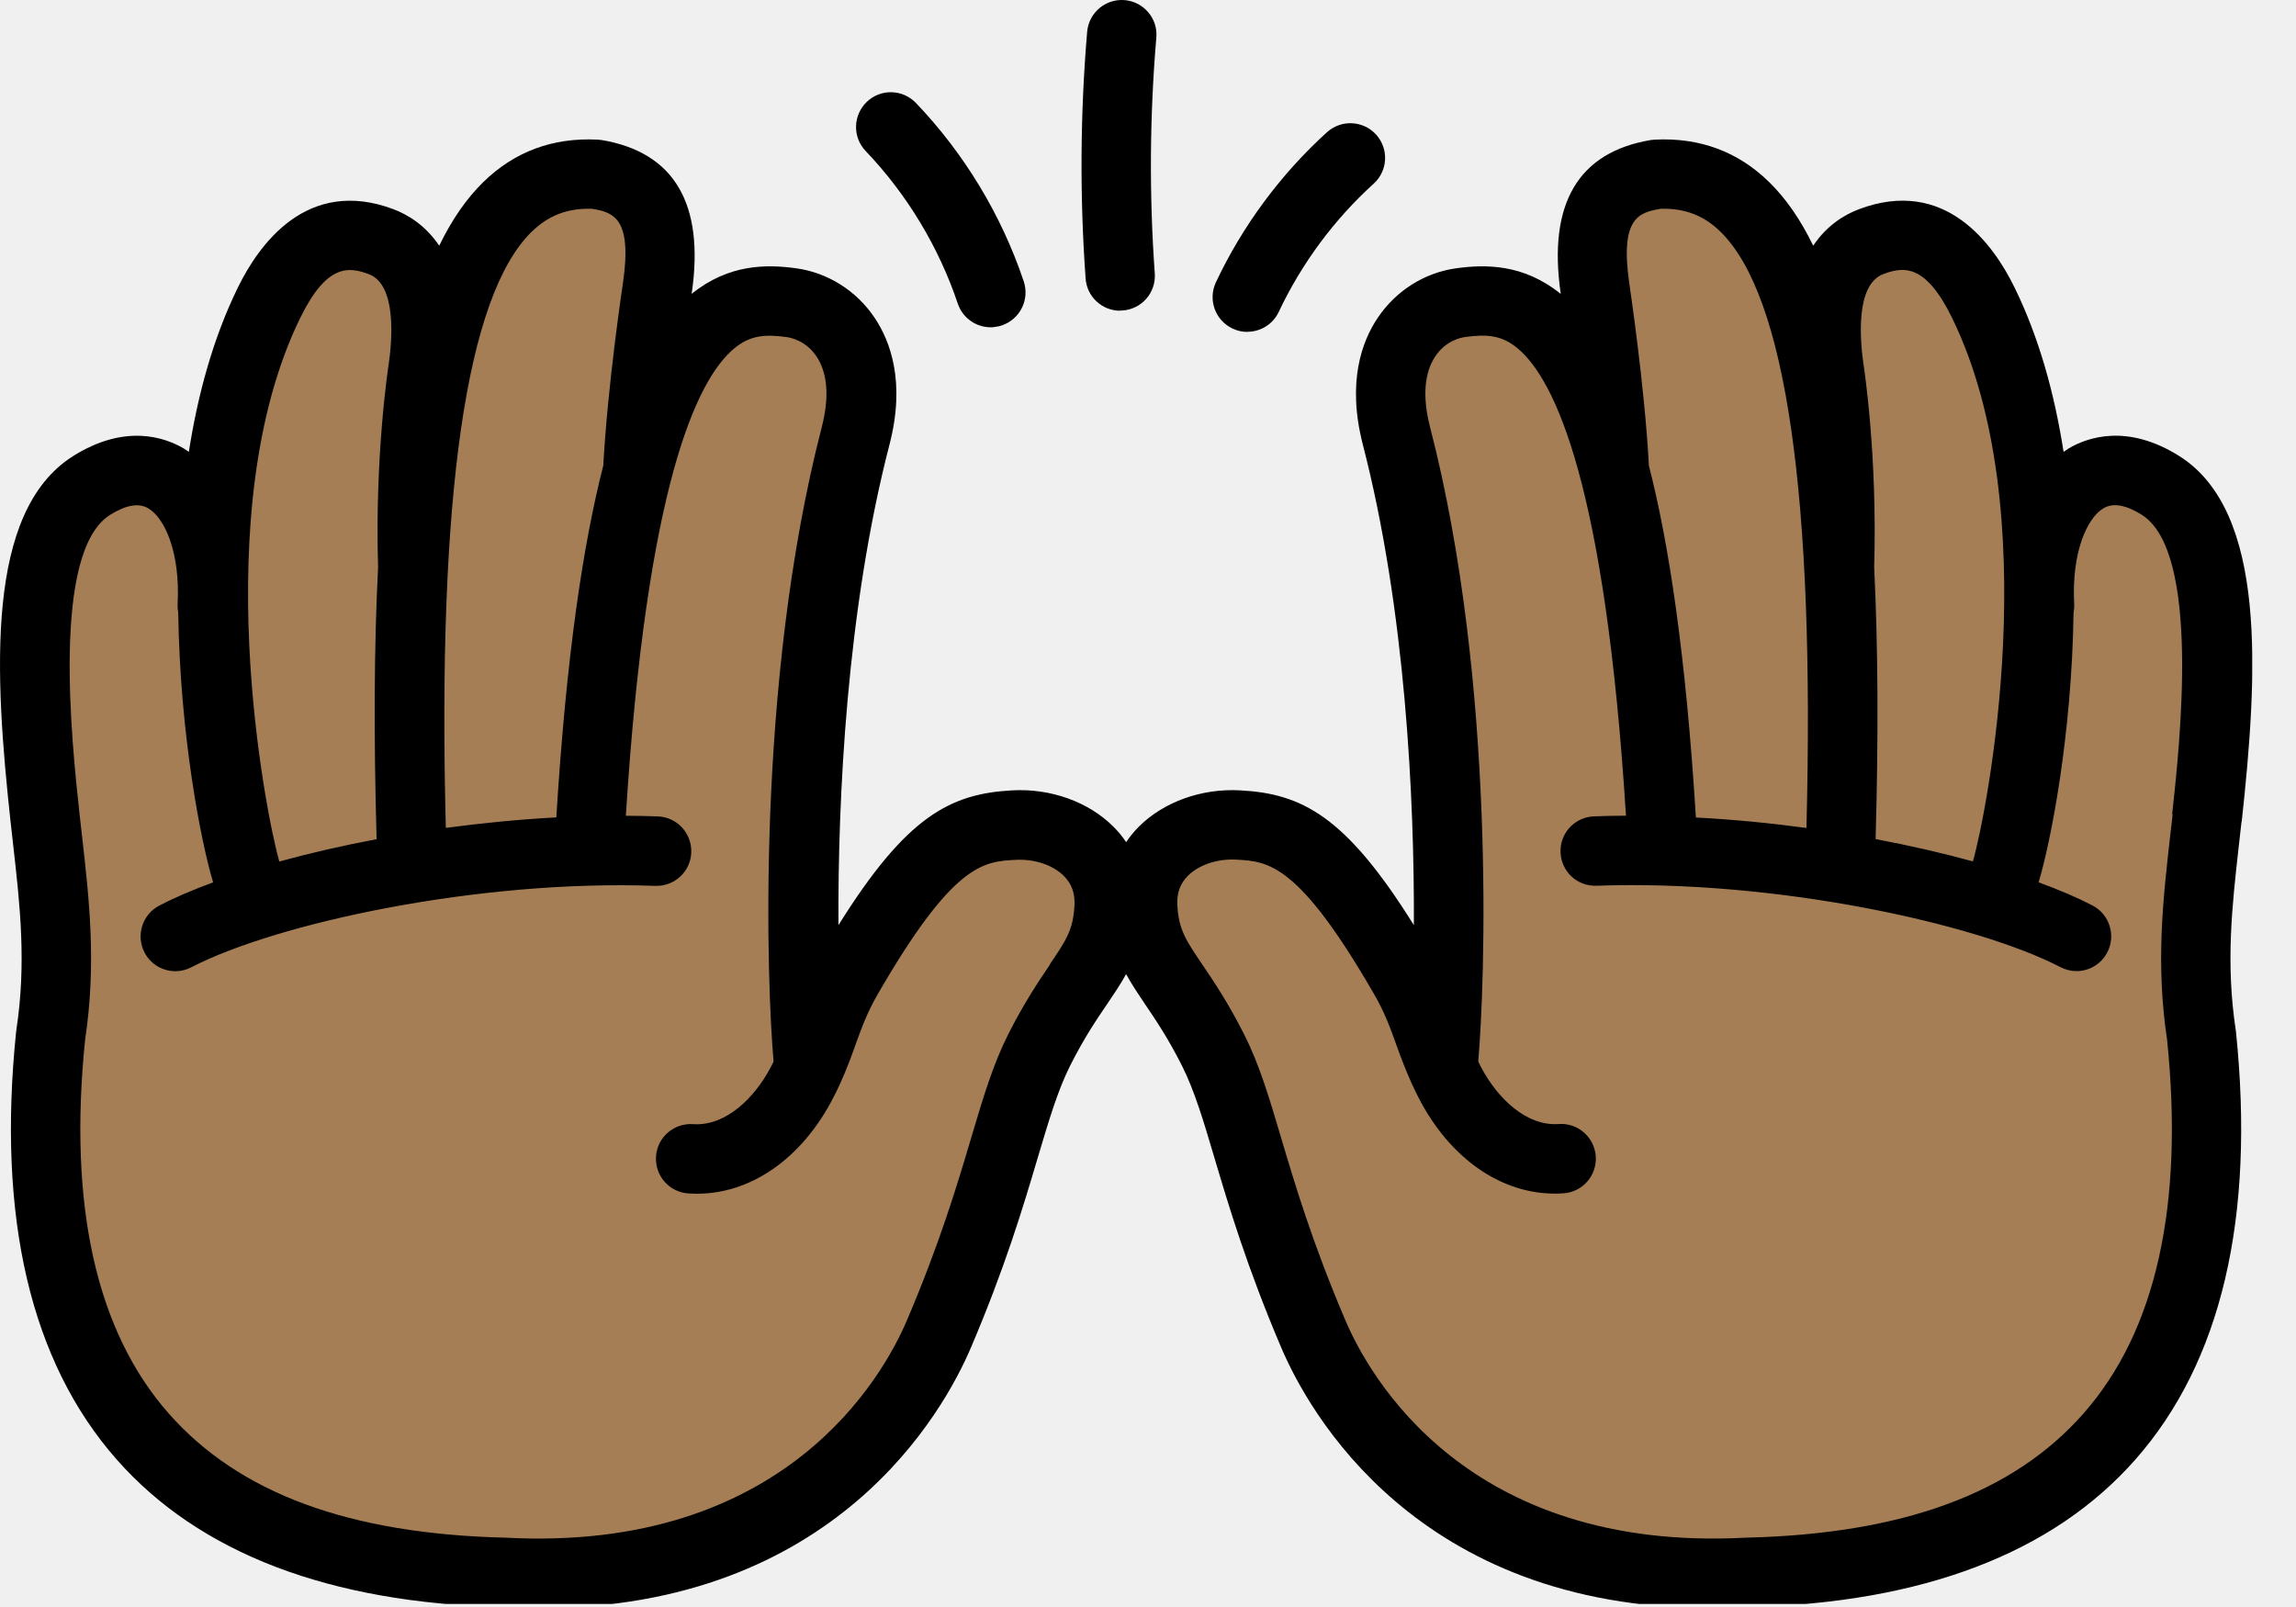
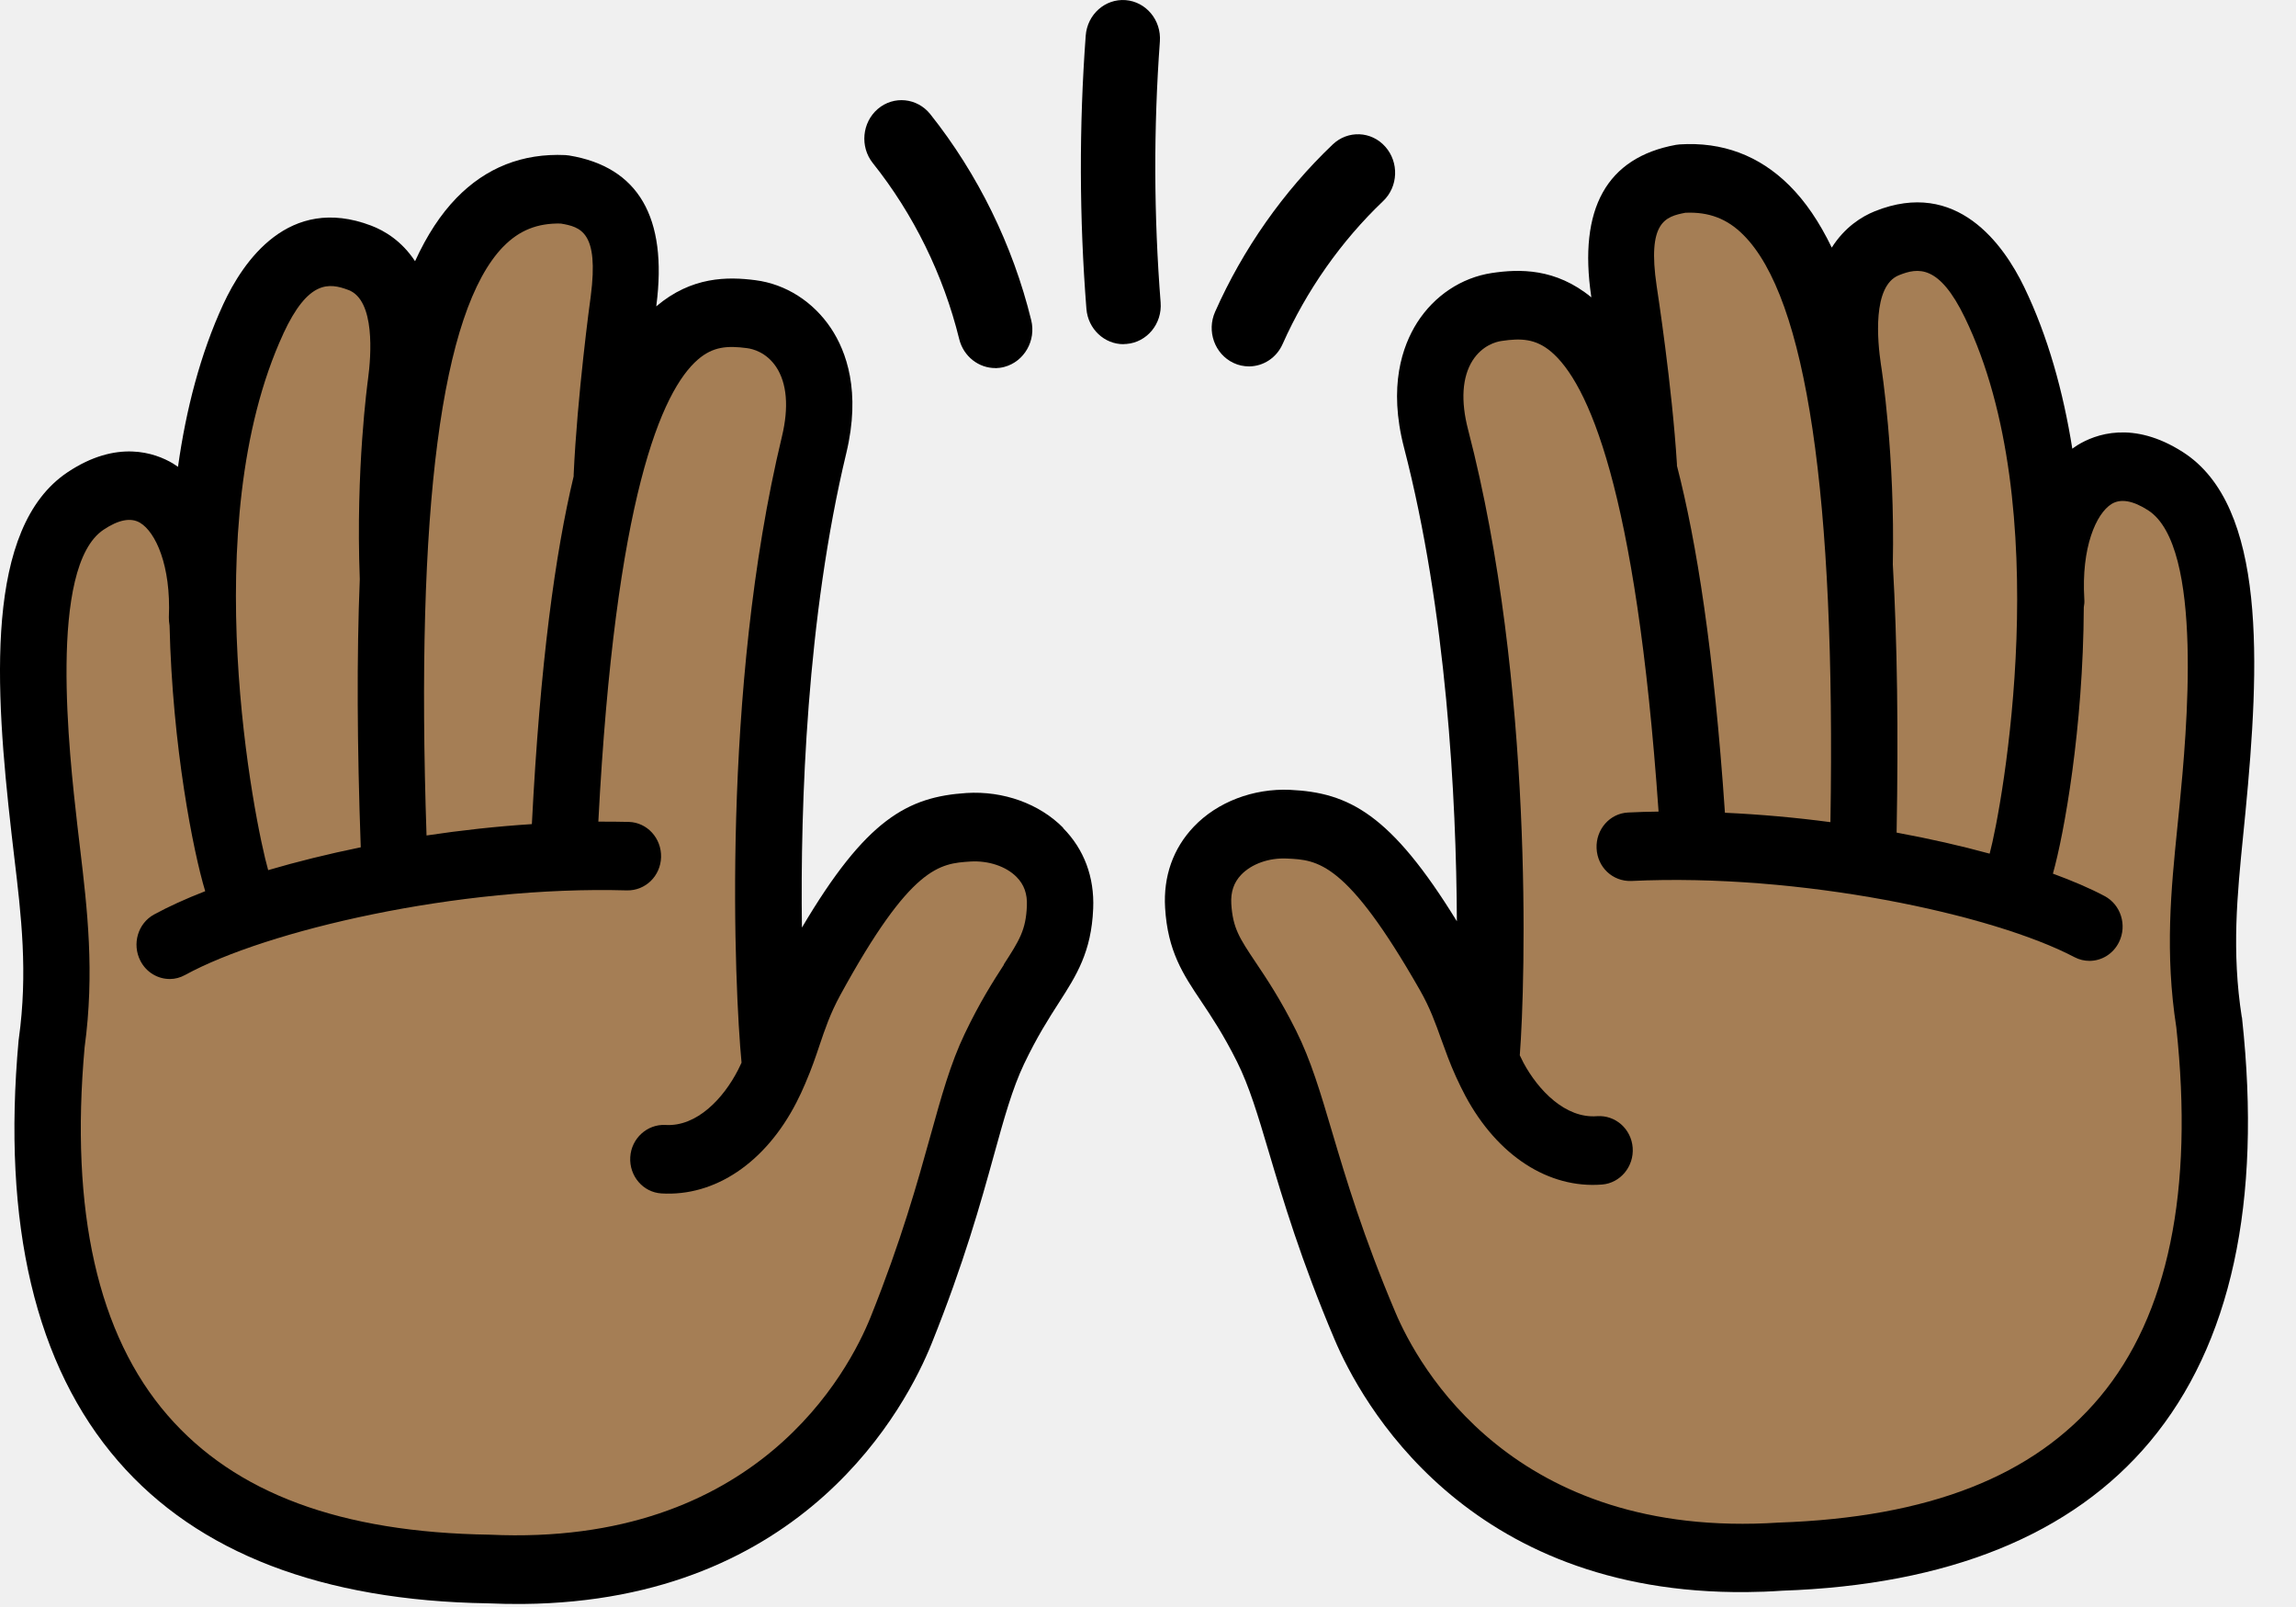
<svg xmlns="http://www.w3.org/2000/svg" width="40" height="28" viewBox="0 0 40 28" fill="none">
-   <g clip-path="url(#clip0_12055_97378)">
-     <g clip-path="url(#clip1_12055_97378)">
-       <path d="M21.731 5.783C21.645 5.783 21.558 5.765 21.474 5.725C21.17 5.582 21.041 5.222 21.183 4.919C21.645 3.936 22.314 3.032 23.119 2.303C23.368 2.079 23.75 2.099 23.974 2.345C24.199 2.594 24.179 2.976 23.932 3.2C23.245 3.821 22.674 4.594 22.279 5.432C22.177 5.652 21.958 5.781 21.731 5.781V5.783Z" fill="black" />
-       <path d="M19.515 5.414C19.201 5.414 18.934 5.171 18.913 4.851C18.81 3.425 18.819 1.978 18.94 0.553C18.969 0.221 19.262 -0.026 19.594 0.002C19.926 0.031 20.175 0.323 20.145 0.656C20.029 2.018 20.02 3.401 20.118 4.764C20.142 5.098 19.892 5.386 19.557 5.41C19.543 5.41 19.528 5.41 19.514 5.41L19.515 5.414Z" fill="black" />
-       <path d="M17.311 5.701C17.038 5.723 16.777 5.56 16.686 5.29C16.355 4.303 15.8 3.385 15.082 2.632C14.85 2.391 14.859 2.007 15.101 1.775C15.342 1.543 15.725 1.553 15.957 1.794C16.799 2.674 17.448 3.748 17.835 4.902C17.941 5.22 17.771 5.562 17.453 5.67C17.406 5.686 17.358 5.695 17.311 5.699V5.701Z" fill="black" />
-       <path d="M17.667 14.373C16.839 14.417 16.167 14.602 14.774 17.02C14.427 17.621 14.352 18.056 14.103 18.604C14.003 17.806 13.709 12.231 14.909 7.591C15.29 6.114 14.501 5.37 13.782 5.273C12.985 5.166 11.882 5.217 11.097 8.253L11.115 8.116C11.192 6.744 11.451 5.018 11.451 5.018C11.688 3.363 10.932 3.131 10.381 3.038C8.662 2.948 7.474 4.583 7.197 9.902H7.191C7.131 7.975 7.369 6.444 7.369 6.444C7.584 4.965 7.133 4.398 6.64 4.212C5.516 3.788 4.957 4.713 4.683 5.275C3.909 6.861 3.688 8.813 3.708 10.58L3.697 10.567C3.788 8.874 2.899 7.637 1.591 8.463C0.283 9.288 0.581 12.386 0.784 14.255C0.913 15.46 1.094 16.635 0.88 18.041C0.046 26.133 5.288 27.317 8.79 27.401C13.113 27.631 15.466 25.333 16.354 23.251C17.426 20.736 17.57 19.355 18.104 18.297C18.788 16.94 19.278 16.774 19.329 15.804C19.38 14.834 18.487 14.332 17.665 14.377L17.667 14.373ZM13.948 18.916C13.564 19.623 14.103 18.604 14.103 18.604C14.057 18.704 14.008 18.807 13.948 18.916Z" fill="#A57E55" />
-       <path d="M37.644 8.461C36.337 7.635 35.447 8.873 35.538 10.565L35.527 10.578C35.547 8.813 35.328 6.859 34.552 5.273C34.278 4.712 33.719 3.786 32.596 4.21C32.102 4.396 31.651 4.963 31.867 6.442C31.867 6.442 32.108 7.995 32.044 9.94V9.968C31.774 4.596 30.583 2.946 28.857 3.036C28.303 3.129 27.549 3.361 27.786 5.016C27.786 5.016 28.04 6.702 28.12 8.066H28.091C27.309 5.215 26.237 5.165 25.456 5.271C24.736 5.368 23.947 6.112 24.328 7.589C25.529 12.231 25.235 17.805 25.134 18.602C24.886 18.052 24.811 17.619 24.464 17.018C23.068 14.6 22.396 14.417 21.57 14.371C20.748 14.328 19.855 14.828 19.906 15.798C19.957 16.768 20.447 16.934 21.132 18.291C21.665 19.349 21.81 20.73 22.882 23.245C23.77 25.328 26.122 27.627 30.446 27.395C33.947 27.311 39.188 26.128 38.355 18.036C38.141 16.629 38.322 15.455 38.452 14.249C38.654 12.38 38.952 9.283 37.644 8.457V8.461ZM25.289 18.916C25.229 18.806 25.18 18.704 25.134 18.604C25.134 18.604 25.673 19.623 25.289 18.916Z" fill="#A57E55" />
-       <path d="M39.054 14.317C39.334 11.743 39.502 8.916 37.968 7.947C37.064 7.378 36.373 7.617 36.042 7.812C36.011 7.831 35.982 7.851 35.951 7.873C35.794 6.868 35.526 5.885 35.096 5.008C34.729 4.256 33.887 3.078 32.384 3.646C32.139 3.739 31.828 3.922 31.589 4.281C31.368 3.825 31.113 3.458 30.822 3.173C30.28 2.641 29.609 2.393 28.827 2.433L28.758 2.44C27.494 2.652 26.966 3.549 27.189 5.107C27.189 5.107 27.189 5.114 27.189 5.12C26.541 4.596 25.878 4.605 25.373 4.674C24.82 4.749 24.319 5.065 24.002 5.538C23.727 5.945 23.463 6.658 23.742 7.743C24.489 10.634 24.641 13.926 24.632 16.12C23.444 14.214 22.677 13.827 21.603 13.771C20.933 13.734 20.273 13.972 19.84 14.404C19.756 14.489 19.683 14.578 19.619 14.673C19.556 14.578 19.483 14.489 19.398 14.404C18.966 13.972 18.306 13.734 17.636 13.771C16.562 13.829 15.796 14.214 14.607 16.12C14.596 13.926 14.748 10.634 15.497 7.743C15.778 6.658 15.511 5.945 15.238 5.538C14.92 5.063 14.419 4.749 13.866 4.674C13.36 4.605 12.698 4.596 12.05 5.12C12.05 5.113 12.052 5.105 12.052 5.103C12.275 3.549 11.747 2.654 10.483 2.44L10.414 2.433C9.632 2.393 8.963 2.641 8.419 3.173C8.128 3.458 7.873 3.825 7.652 4.281C7.411 3.923 7.102 3.739 6.857 3.646C5.354 3.08 4.512 4.256 4.145 5.008C3.715 5.885 3.447 6.868 3.29 7.873C3.26 7.852 3.229 7.831 3.198 7.812C2.868 7.619 2.177 7.378 1.273 7.947C-0.263 8.917 -0.095 11.743 0.184 14.317C0.199 14.454 0.216 14.591 0.23 14.726C0.349 15.782 0.462 16.777 0.285 17.946L0.281 17.976C-0.053 21.221 0.535 23.729 2.031 25.428C3.471 27.063 5.741 27.929 8.759 28.002C8.98 28.013 9.195 28.02 9.405 28.02C14.563 28.02 16.447 24.577 16.913 23.485C17.515 22.073 17.828 21.017 18.08 20.169C18.275 19.513 18.429 18.995 18.644 18.567C18.889 18.081 19.104 17.764 19.294 17.486C19.411 17.312 19.523 17.148 19.618 16.973C19.715 17.148 19.824 17.312 19.941 17.486C20.131 17.765 20.345 18.081 20.591 18.567C20.807 18.997 20.962 19.513 21.156 20.169C21.408 21.017 21.722 22.073 22.323 23.485C22.789 24.577 24.67 28.022 29.816 28.02C30.024 28.02 30.239 28.014 30.459 28.002C33.494 27.929 35.765 27.063 37.204 25.428C38.7 23.729 39.288 21.221 38.954 17.976L38.95 17.946C38.773 16.777 38.886 15.782 39.005 14.726C39.02 14.589 39.036 14.454 39.051 14.317H39.054ZM9.265 4.037C9.557 3.75 9.893 3.624 10.317 3.638C10.684 3.701 11.016 3.794 10.854 4.924C10.843 4.996 10.589 6.693 10.512 8.079C10.512 8.088 10.512 8.097 10.512 8.106C10.165 9.454 9.867 11.398 9.692 14.242C9.042 14.277 8.395 14.341 7.767 14.425C7.617 8.649 8.119 5.153 9.265 4.035V4.037ZM5.23 5.54C5.692 4.594 6.075 4.645 6.428 4.778C6.917 4.963 6.831 5.944 6.771 6.349C6.762 6.413 6.528 7.942 6.587 9.885C6.517 11.248 6.51 12.823 6.561 14.622C5.96 14.735 5.388 14.867 4.866 15.011C4.627 14.178 3.586 8.903 5.23 5.54ZM18.293 16.805C18.094 17.099 17.846 17.466 17.565 18.021C17.3 18.547 17.132 19.11 16.92 19.824C16.677 20.642 16.374 21.66 15.798 23.01C15.391 23.963 13.688 27.054 8.806 26.792C6.083 26.727 4.165 26.018 2.939 24.628C1.677 23.196 1.187 21.004 1.483 18.114C1.682 16.794 1.554 15.674 1.432 14.591C1.417 14.456 1.401 14.322 1.386 14.187C1.251 12.938 0.891 9.619 1.916 8.972C2.192 8.799 2.417 8.758 2.583 8.857C2.864 9.021 3.144 9.617 3.094 10.532C3.092 10.581 3.096 10.629 3.105 10.675C3.136 12.812 3.502 14.675 3.713 15.374C3.355 15.506 3.039 15.641 2.776 15.778C2.481 15.931 2.364 16.297 2.517 16.595C2.625 16.803 2.837 16.922 3.054 16.922C3.147 16.922 3.244 16.9 3.332 16.854C4.817 16.085 8.329 15.323 11.416 15.435C11.751 15.446 12.032 15.186 12.043 14.852C12.054 14.518 11.794 14.236 11.46 14.225C11.276 14.218 11.089 14.214 10.903 14.214C11.265 8.479 12.13 6.614 12.797 6.066C13.073 5.84 13.334 5.823 13.696 5.872C13.796 5.885 14.047 5.945 14.226 6.212C14.419 6.501 14.45 6.925 14.317 7.44C13.157 11.924 13.362 17.212 13.477 18.496C13.455 18.54 13.435 18.584 13.409 18.629C13.144 19.117 12.655 19.625 12.074 19.587C11.74 19.565 11.451 19.815 11.429 20.149C11.407 20.483 11.657 20.772 11.992 20.794C12.971 20.861 13.897 20.268 14.474 19.208C14.536 19.095 14.587 18.989 14.635 18.885C14.638 18.878 14.642 18.87 14.644 18.863C14.752 18.626 14.83 18.41 14.901 18.213C15.011 17.91 15.104 17.648 15.29 17.325C16.609 15.04 17.135 15.011 17.692 14.982C18.021 14.963 18.343 15.071 18.535 15.263C18.67 15.398 18.73 15.564 18.719 15.773C18.697 16.202 18.576 16.379 18.286 16.808L18.293 16.805ZM32.466 6.355C32.406 5.942 32.318 4.963 32.809 4.776C33.162 4.643 33.545 4.592 34.008 5.538C35.652 8.901 34.612 14.178 34.371 15.009C33.849 14.865 33.277 14.733 32.676 14.62C32.727 12.821 32.718 11.248 32.651 9.884C32.709 7.938 32.475 6.411 32.466 6.353V6.355ZM28.921 3.638C29.344 3.624 29.68 3.75 29.973 4.037C31.116 5.155 31.62 8.651 31.471 14.426C30.842 14.341 30.194 14.278 29.545 14.244C29.37 11.4 29.072 9.456 28.725 8.108C28.725 8.099 28.725 8.09 28.725 8.081C28.648 6.696 28.393 4.999 28.384 4.932C28.221 3.796 28.553 3.704 28.919 3.64L28.921 3.638ZM37.851 14.187C37.836 14.322 37.822 14.456 37.805 14.591C37.683 15.674 37.555 16.794 37.754 18.114C38.05 21.004 37.56 23.196 36.298 24.628C35.074 26.018 33.155 26.727 30.415 26.792C25.547 27.052 23.846 23.961 23.441 23.01C22.865 21.662 22.562 20.642 22.319 19.824C22.107 19.11 21.939 18.545 21.674 18.021C21.393 17.466 21.145 17.099 20.946 16.805C20.655 16.375 20.535 16.198 20.511 15.769C20.5 15.561 20.56 15.395 20.695 15.259C20.887 15.068 21.209 14.96 21.538 14.978C22.095 15.009 22.621 15.037 23.939 17.322C24.126 17.645 24.219 17.906 24.328 18.209C24.4 18.407 24.478 18.622 24.586 18.86C24.59 18.867 24.591 18.874 24.595 18.881C24.643 18.986 24.696 19.093 24.756 19.207C25.333 20.266 26.261 20.86 27.238 20.792C27.573 20.77 27.823 20.48 27.801 20.147C27.777 19.813 27.488 19.561 27.156 19.585C26.577 19.625 26.086 19.117 25.821 18.628C25.795 18.582 25.775 18.538 25.753 18.494C25.868 17.212 26.073 11.924 24.913 7.438C24.78 6.923 24.812 6.499 25.004 6.21C25.183 5.944 25.434 5.883 25.534 5.871C25.896 5.821 26.159 5.838 26.433 6.064C27.099 6.612 27.967 8.477 28.327 14.213C28.141 14.213 27.954 14.216 27.77 14.224C27.436 14.236 27.174 14.516 27.187 14.85C27.2 15.184 27.472 15.444 27.814 15.433C30.902 15.321 34.415 16.083 35.898 16.852C35.988 16.898 36.083 16.92 36.176 16.92C36.395 16.92 36.605 16.801 36.713 16.593C36.866 16.297 36.751 15.93 36.453 15.776C36.19 15.639 35.874 15.504 35.516 15.373C35.727 14.671 36.094 12.81 36.125 10.673C36.134 10.627 36.138 10.579 36.136 10.53C36.086 9.615 36.366 9.02 36.647 8.855C36.813 8.757 37.038 8.797 37.314 8.97C38.339 9.617 37.979 12.936 37.843 14.185L37.851 14.187Z" fill="black" />
+   <g clip-path="url(#clip0_12242_2494)">
+     <g clip-path="url(#clip1_12242_2494)">
+       <path d="M37.725 8.382C36.471 7.58 35.633 8.809 35.736 10.477L35.725 10.49C35.729 8.748 35.502 6.824 34.75 5.267C34.483 4.716 33.943 3.81 32.875 4.237C32.407 4.424 31.982 4.988 32.201 6.444C32.201 6.444 32.445 7.971 32.4 9.892V9.919C32.095 4.623 30.945 3.007 29.301 3.111C28.774 3.208 28.055 3.444 28.297 5.073C28.297 5.073 28.56 6.772 28.646 8.124L28.651 8.193H28.646C27.872 5.273 26.831 5.233 26.076 5.347C25.392 5.449 24.644 6.188 25.022 7.643C26.209 12.21 25.977 17.71 25.888 18.497C25.646 17.958 25.571 17.531 25.235 16.941C23.883 14.568 23.24 14.393 22.451 14.357C21.667 14.321 20.82 14.824 20.876 15.78C20.934 16.737 21.402 16.895 22.068 18.229C22.587 19.266 22.735 20.626 23.78 23.098C24.646 25.144 26.909 27.389 31.03 27.122C34.37 27.007 39.357 25.793 38.49 17.82C38.274 16.434 38.436 15.274 38.549 14.085C38.725 12.241 38.983 9.184 37.727 8.38L37.725 8.382Z" fill="#A57E55" />
+       <path d="M16.873 14.413C16.084 14.465 15.446 14.651 14.136 17.049C13.811 17.645 13.744 18.074 13.511 18.616C13.408 17.83 13.079 12.336 14.183 7.748C14.535 6.287 13.776 5.563 13.089 5.473C12.333 5.374 11.29 5.433 10.569 8.382H10.56L10.57 8.297C10.632 6.943 10.865 5.24 10.865 5.24C11.076 3.607 10.354 3.385 9.827 3.297C8.186 3.225 7.067 4.848 6.851 10.097H6.848C6.773 8.197 6.987 6.683 6.987 6.683C7.181 5.222 6.745 4.668 6.273 4.489C5.198 4.082 4.674 4.999 4.418 5.556C3.693 7.127 3.5 9.054 3.535 10.796L3.524 10.783C3.595 9.113 2.737 7.901 1.496 8.726C0.256 9.553 0.568 12.605 0.777 14.446C0.913 15.633 1.094 16.789 0.902 18.178C0.178 26.166 5.186 27.284 8.527 27.337C12.652 27.526 14.875 25.236 15.704 23.173C16.704 20.684 16.83 19.32 17.329 18.274C17.971 16.928 18.437 16.76 18.477 15.804C18.518 14.847 17.662 14.361 16.878 14.411L16.873 14.413Z" fill="#A57E55" />
+       <path d="M18.525 14.426C18.107 14.002 17.478 13.777 16.838 13.817C15.814 13.884 15.088 14.271 13.971 16.162C13.941 13.999 14.058 10.751 14.744 7.894C15.002 6.82 14.743 6.12 14.478 5.721C14.169 5.257 13.691 4.95 13.161 4.882C12.678 4.819 12.048 4.815 11.433 5.338C11.433 5.331 11.435 5.322 11.435 5.322C11.633 3.787 11.121 2.908 9.914 2.709L9.848 2.702C9.104 2.668 8.466 2.92 7.952 3.45C7.677 3.733 7.438 4.098 7.231 4.551C6.999 4.199 6.702 4.021 6.466 3.931C5.029 3.385 4.235 4.554 3.89 5.3C3.489 6.168 3.24 7.141 3.101 8.134C3.071 8.114 3.043 8.094 3.014 8.076C2.697 7.887 2.036 7.656 1.179 8.227C-0.273 9.196 -0.089 11.981 0.2 14.518C0.216 14.653 0.232 14.786 0.247 14.921C0.371 15.961 0.488 16.942 0.328 18.097L0.324 18.126C0.033 21.331 0.617 23.797 2.059 25.459C3.446 27.059 5.618 27.891 8.498 27.936C8.708 27.945 8.914 27.949 9.114 27.947C14.034 27.9 15.798 24.487 16.232 23.406C16.793 22.008 17.084 20.965 17.316 20.125C17.495 19.477 17.638 18.965 17.84 18.54C18.07 18.058 18.272 17.744 18.45 17.467C18.753 16.995 19.014 16.587 19.045 15.831C19.068 15.283 18.887 14.797 18.519 14.426H18.525ZM8.769 4.297C9.046 4.012 9.365 3.886 9.769 3.895C10.119 3.954 10.436 4.043 10.292 5.159C10.281 5.23 10.055 6.907 9.994 8.272C9.994 8.281 9.994 8.29 9.994 8.299C9.675 9.632 9.409 11.553 9.266 14.359C8.647 14.399 8.031 14.467 7.431 14.557C7.238 8.863 7.686 5.41 8.768 4.297H8.769ZM4.935 5.815C5.369 4.878 5.733 4.925 6.071 5.053C6.54 5.231 6.466 6.199 6.412 6.601C6.404 6.665 6.195 8.173 6.268 10.092C6.214 11.437 6.221 12.988 6.285 14.763C5.712 14.88 5.169 15.015 4.672 15.161C4.437 14.343 3.397 9.148 4.935 5.817V5.815ZM17.492 16.805C17.303 17.097 17.07 17.461 16.807 18.012C16.558 18.533 16.404 19.091 16.208 19.796C15.983 20.605 15.703 21.612 15.168 22.947C14.788 23.89 13.192 26.956 8.532 26.74C5.935 26.701 4.099 26.02 2.92 24.66C1.704 23.258 1.218 21.1 1.474 18.248C1.651 16.944 1.521 15.84 1.394 14.774C1.378 14.64 1.362 14.509 1.347 14.375C1.207 13.145 0.834 9.875 1.805 9.229C2.066 9.054 2.28 9.014 2.439 9.108C2.709 9.268 2.981 9.852 2.942 10.756C2.941 10.805 2.946 10.852 2.954 10.899C3.003 13.006 3.367 14.84 3.575 15.528C3.235 15.66 2.935 15.797 2.684 15.934C2.402 16.088 2.296 16.449 2.446 16.741C2.55 16.944 2.752 17.059 2.961 17.058C3.05 17.058 3.141 17.034 3.226 16.987C4.636 16.215 7.978 15.429 10.924 15.514C11.245 15.519 11.508 15.264 11.517 14.934C11.525 14.604 11.274 14.33 10.956 14.321C10.78 14.316 10.602 14.316 10.424 14.316C10.719 8.656 11.529 6.809 12.159 6.264C12.421 6.038 12.67 6.02 13.015 6.066C13.11 6.078 13.351 6.136 13.523 6.395C13.71 6.678 13.745 7.096 13.623 7.604C12.556 12.037 12.797 17.25 12.919 18.515C12.898 18.558 12.879 18.602 12.856 18.646C12.607 19.131 12.144 19.636 11.591 19.601C11.276 19.585 10.999 19.834 10.98 20.162C10.961 20.491 11.203 20.774 11.522 20.794C12.455 20.851 13.335 20.259 13.875 19.209C13.933 19.097 13.981 18.991 14.025 18.888C14.028 18.881 14.032 18.872 14.035 18.864C14.136 18.63 14.21 18.416 14.274 18.223C14.375 17.924 14.462 17.665 14.636 17.344C15.873 15.078 16.375 15.046 16.906 15.011C17.218 14.992 17.528 15.094 17.711 15.281C17.842 15.413 17.899 15.577 17.89 15.782C17.873 16.206 17.76 16.382 17.486 16.807L17.492 16.805Z" fill="black" />
+       <path d="M39.056 17.726C38.876 16.575 38.976 15.591 39.08 14.55C39.094 14.415 39.108 14.281 39.12 14.146C39.364 11.606 39.5 8.816 38.028 7.876C37.161 7.321 36.504 7.564 36.19 7.758C36.161 7.776 36.133 7.798 36.103 7.818C35.945 6.829 35.68 5.862 35.264 5.001C34.906 4.262 34.093 3.107 32.664 3.68C32.431 3.774 32.138 3.958 31.912 4.314C31.696 3.866 31.45 3.505 31.17 3.228C30.647 2.709 30.004 2.468 29.262 2.516L29.196 2.524C27.992 2.745 27.496 3.633 27.722 5.168C27.722 5.168 27.722 5.175 27.724 5.181C27.1 4.669 26.47 4.685 25.989 4.757C25.461 4.837 24.987 5.152 24.688 5.622C24.432 6.026 24.183 6.73 24.46 7.798C25.198 10.643 25.372 13.889 25.381 16.052C24.231 14.182 23.498 13.809 22.474 13.762C21.836 13.734 21.207 13.973 20.798 14.404C20.437 14.782 20.265 15.272 20.298 15.818C20.343 16.573 20.611 16.976 20.923 17.441C21.106 17.715 21.314 18.025 21.552 18.502C21.763 18.924 21.915 19.432 22.106 20.076C22.354 20.91 22.662 21.948 23.249 23.335C23.702 24.407 25.527 27.788 30.433 27.74C30.631 27.738 30.837 27.731 31.046 27.716C33.941 27.617 36.098 26.742 37.457 25.117C38.868 23.427 39.408 20.95 39.061 17.751L39.058 17.722L39.056 17.726ZM32.769 6.353C32.708 5.946 32.616 4.981 33.083 4.795C33.417 4.66 33.783 4.608 34.232 5.536C35.83 8.838 34.884 14.053 34.663 14.874C34.163 14.737 33.617 14.613 33.042 14.507C33.074 12.732 33.053 11.179 32.976 9.835C33.015 7.917 32.779 6.413 32.769 6.353ZM29.363 3.707C29.769 3.689 30.09 3.81 30.37 4.091C31.471 5.184 31.982 8.627 31.889 14.325C31.288 14.245 30.672 14.19 30.051 14.161C29.86 11.356 29.558 9.443 29.215 8.115C29.215 8.106 29.215 8.097 29.215 8.088C29.13 6.723 28.872 5.051 28.862 4.986C28.696 3.867 29.011 3.774 29.362 3.707H29.363ZM37.915 17.902C38.221 20.748 37.774 22.916 36.584 24.34C35.429 25.722 33.605 26.439 30.992 26.529C26.358 26.832 24.703 23.798 24.308 22.861C23.747 21.536 23.449 20.536 23.21 19.731C23.002 19.028 22.838 18.475 22.58 17.958C22.308 17.412 22.068 17.054 21.874 16.765C21.594 16.346 21.477 16.171 21.451 15.748C21.439 15.542 21.495 15.377 21.622 15.243C21.803 15.052 22.11 14.943 22.423 14.959C22.954 14.984 23.456 15.005 24.735 17.248C24.916 17.565 25.006 17.823 25.113 18.12C25.183 18.313 25.259 18.527 25.365 18.76C25.369 18.767 25.371 18.774 25.374 18.779C25.421 18.882 25.472 18.987 25.531 19.098C26.09 20.138 26.98 20.714 27.912 20.639C28.229 20.613 28.468 20.325 28.444 19.997C28.419 19.669 28.142 19.426 27.823 19.448C27.271 19.491 26.799 18.996 26.541 18.517C26.517 18.471 26.498 18.43 26.477 18.387C26.576 17.122 26.724 11.903 25.578 7.492C25.445 6.986 25.473 6.568 25.655 6.281C25.824 6.018 26.062 5.955 26.158 5.941C26.501 5.889 26.752 5.903 27.017 6.123C27.658 6.658 28.501 8.488 28.895 14.141C28.717 14.143 28.539 14.148 28.365 14.157C28.046 14.171 27.801 14.451 27.815 14.78C27.829 15.11 28.093 15.359 28.417 15.35C31.36 15.209 34.718 15.93 36.14 16.677C36.225 16.722 36.316 16.742 36.406 16.742C36.615 16.74 36.816 16.621 36.917 16.414C37.061 16.121 36.948 15.76 36.662 15.611C36.41 15.477 36.107 15.348 35.765 15.222C35.96 14.53 36.293 12.689 36.303 10.581C36.312 10.534 36.316 10.488 36.312 10.439C36.257 9.536 36.52 8.947 36.786 8.782C36.943 8.684 37.157 8.72 37.422 8.89C38.404 9.518 38.091 12.793 37.972 14.027C37.96 14.161 37.946 14.292 37.932 14.425C37.824 15.495 37.713 16.6 37.915 17.902Z" fill="black" />
+       <path d="M21.763 6.384C21.671 6.384 21.577 6.366 21.488 6.323C21.162 6.168 21.019 5.77 21.169 5.433C21.653 4.34 22.362 3.331 23.218 2.517C23.481 2.266 23.892 2.282 24.134 2.556C24.376 2.828 24.36 3.253 24.096 3.504C23.366 4.199 22.761 5.06 22.346 5.993C22.238 6.237 22.007 6.382 21.763 6.384Z" fill="black" />
+       <path d="M19.578 5.997C19.242 6 18.955 5.734 18.927 5.381C18.803 3.801 18.798 2.2 18.915 0.62C18.943 0.25 19.254 -0.025 19.61 0.002C19.967 0.031 20.233 0.351 20.207 0.721C20.096 2.23 20.101 3.761 20.22 5.271C20.249 5.64 19.983 5.964 19.625 5.993C19.61 5.993 19.594 5.995 19.578 5.995V5.997Z" fill="black" />
+       <path d="M17.345 6.413C17.054 6.416 16.786 6.213 16.711 5.908C16.436 4.791 15.915 3.73 15.206 2.842C14.978 2.556 15.018 2.134 15.293 1.898C15.57 1.662 15.978 1.704 16.206 1.988C17.035 3.03 17.645 4.271 17.965 5.577C18.054 5.935 17.843 6.301 17.497 6.393C17.445 6.407 17.394 6.413 17.342 6.415L17.345 6.413Z" fill="black" />
    </g>
  </g>
  <defs>
-     <clipPath id="clip0_12055_97378">
+     <clipPath id="clip0_12242_2494">
      <rect width="39.272" height="27.947" fill="white" />
    </clipPath>
-     <clipPath id="clip1_12055_97378">
-       <rect width="39.237" height="28.02" fill="white" />
+     <clipPath id="clip1_12242_2494">
+       <rect width="39.272" height="27.947" fill="white" />
    </clipPath>
  </defs>
</svg>
